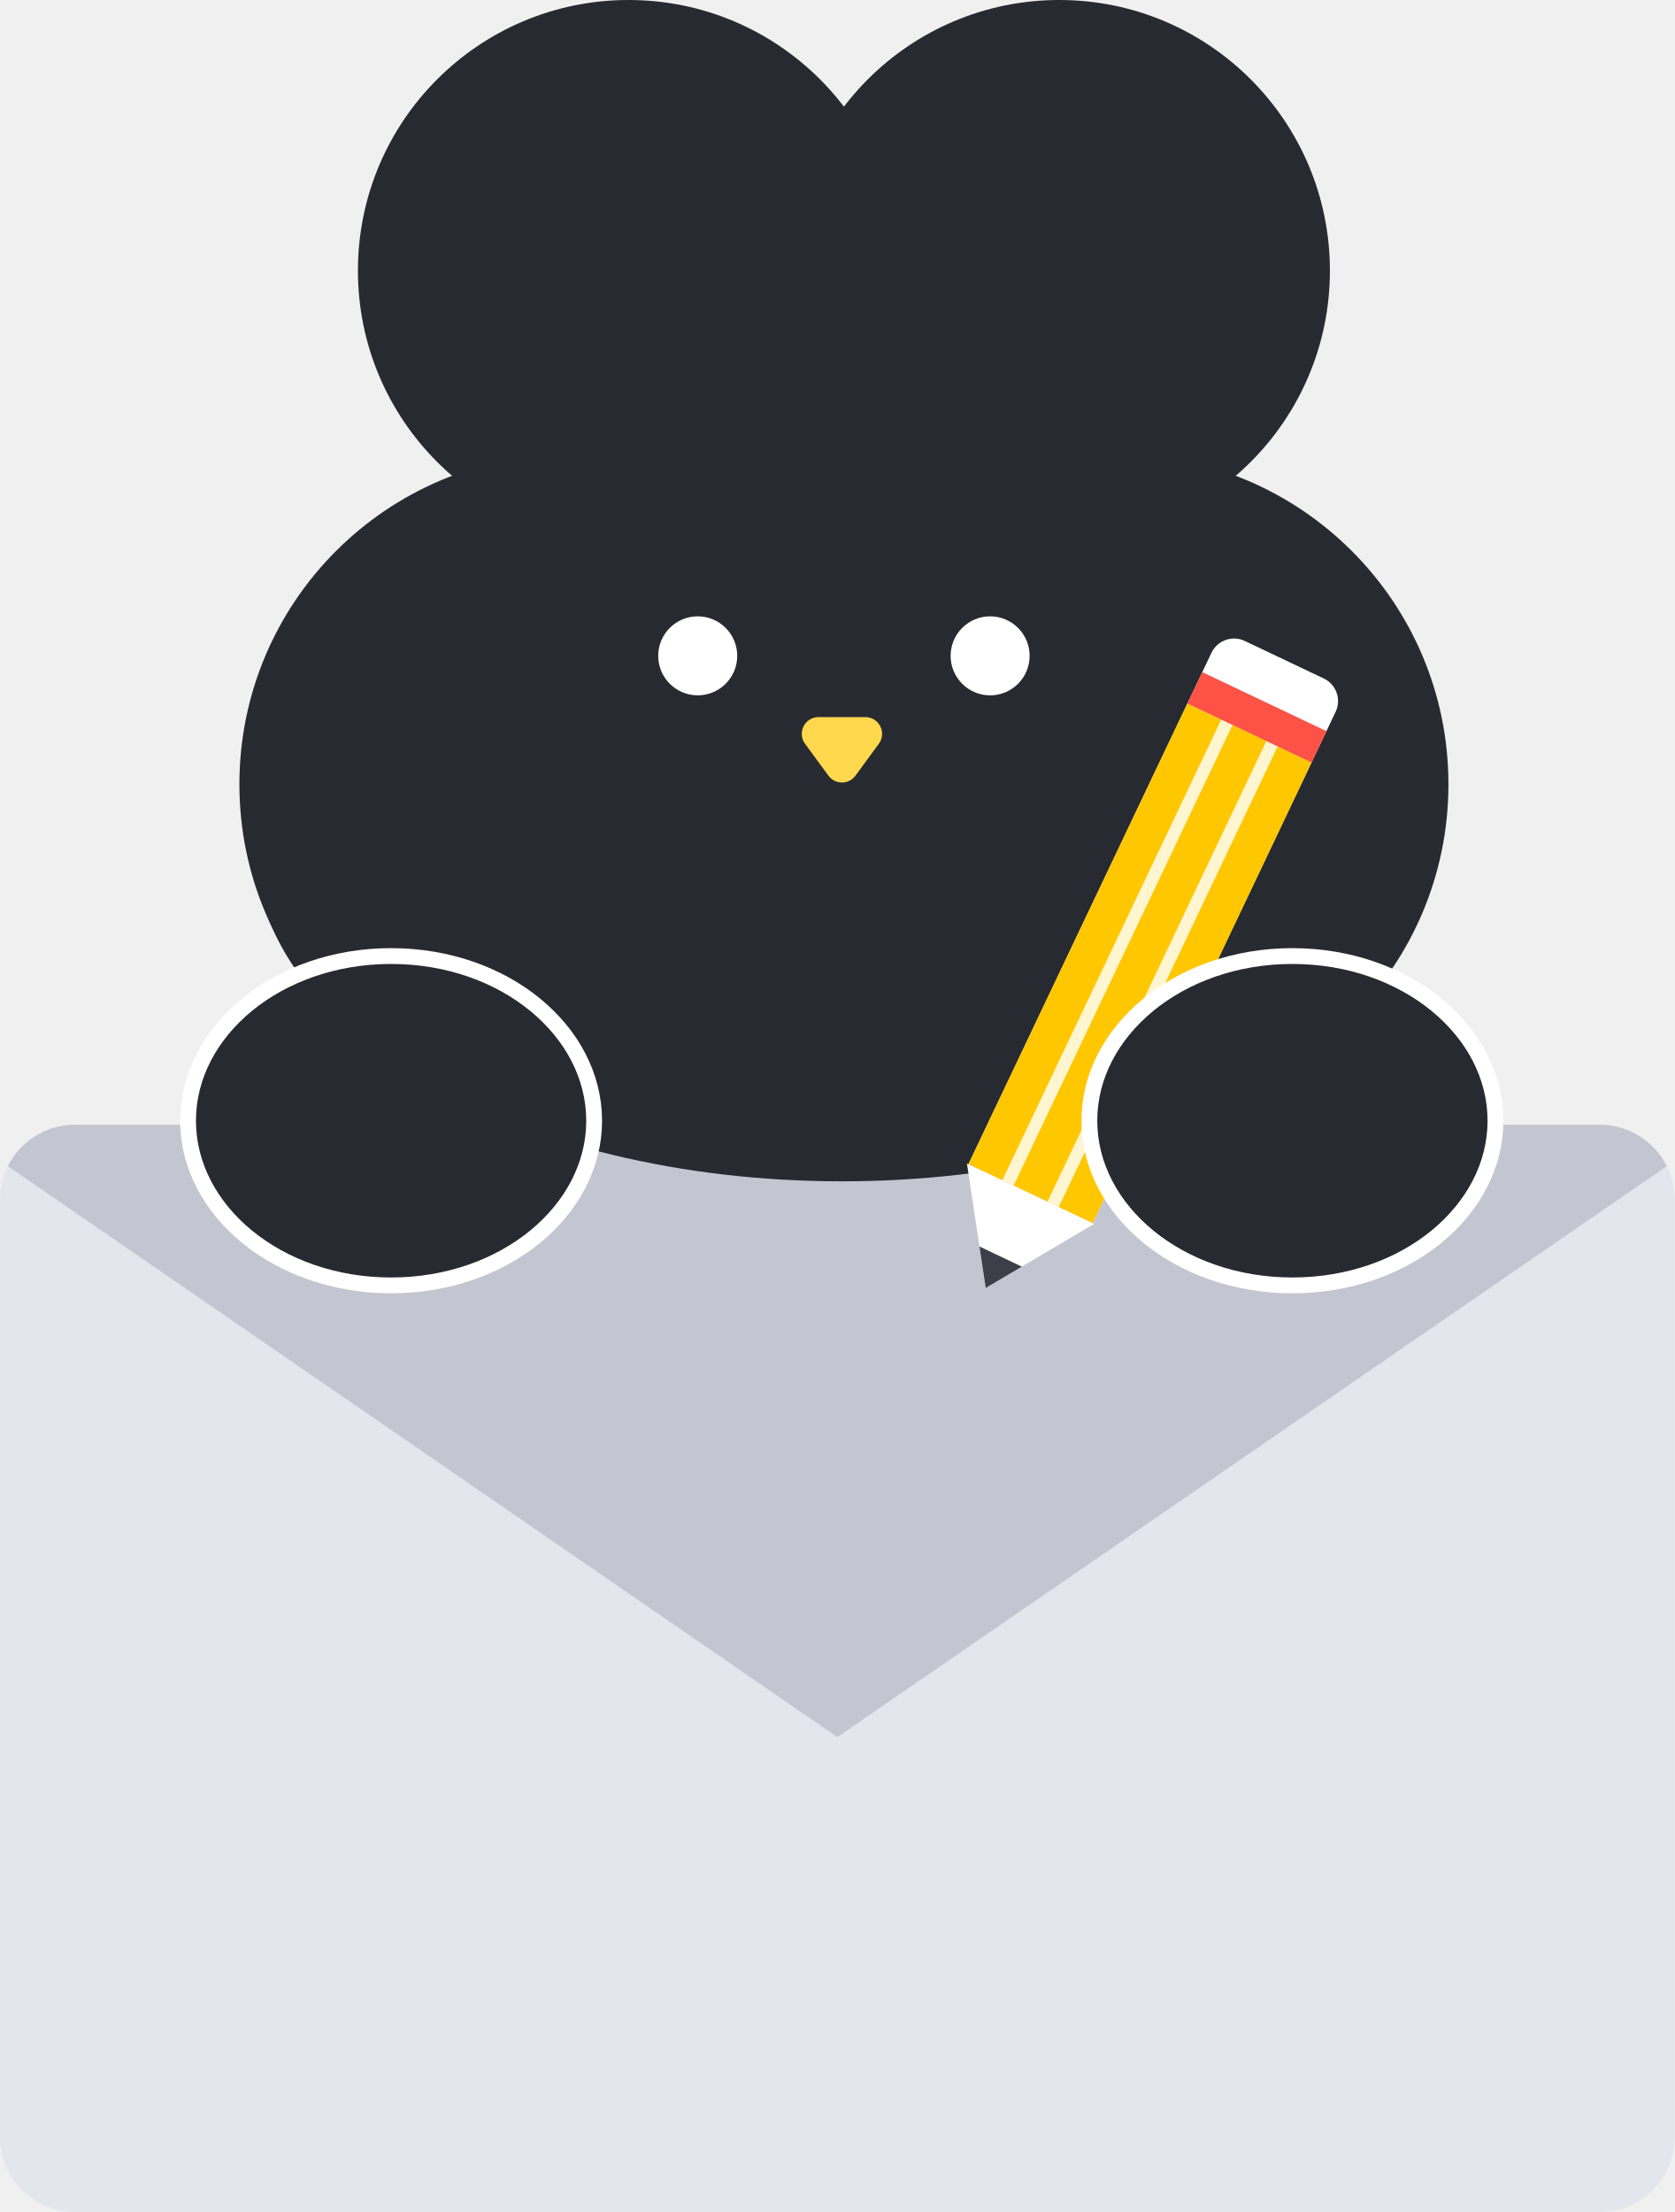
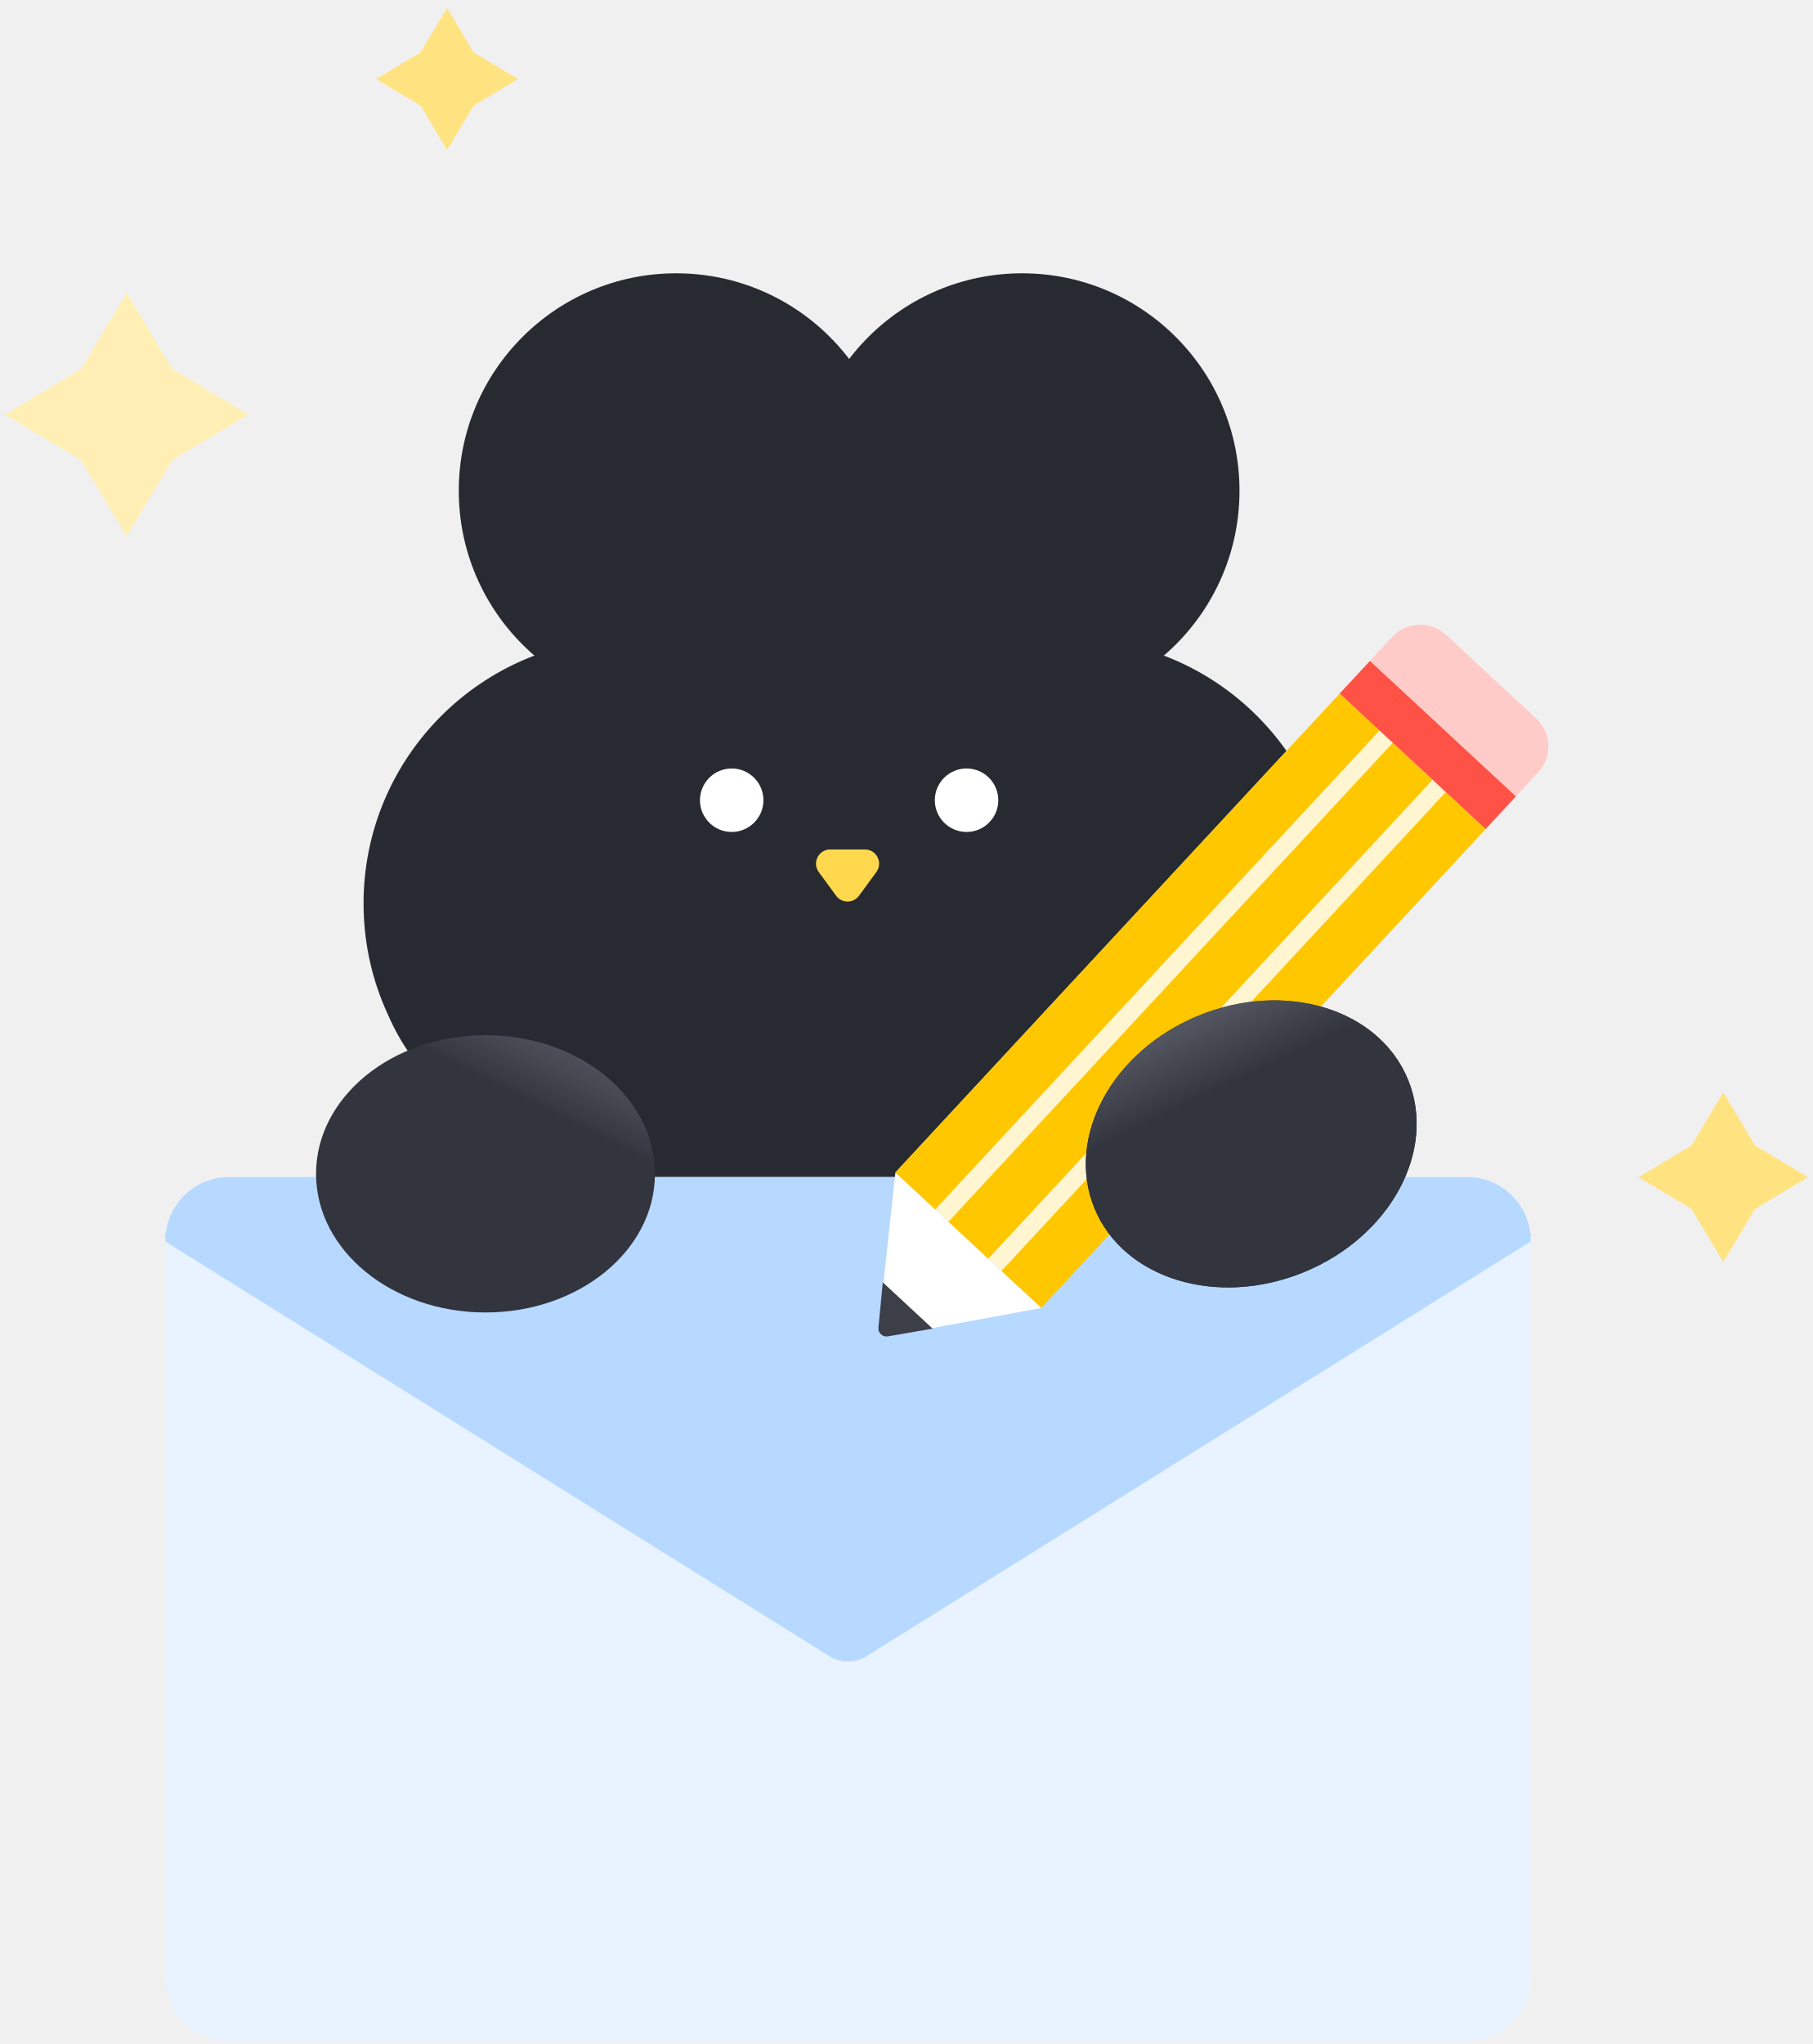
- <svg xmlns="http://www.w3.org/2000/svg" width="134" height="177" viewBox="0 0 134 177" fill="none">
-   <rect x="-0" y="90" width="134" height="87" rx="6" fill="#E3E6ED" />
-   <path fill-rule="evenodd" clip-rule="evenodd" d="M133.366 93.314C132.381 91.349 130.347 90 127.999 90H5.999C3.651 90 1.618 91.349 0.632 93.314L66.999 139L133.366 93.314Z" fill="#C3C6D0" />
-   <circle cx="50.296" cy="21.656" r="21.656" fill="#282A31" />
-   <circle cx="45.554" cy="62.755" r="26.398" fill="#282A31" />
-   <circle cx="84.756" cy="21.656" r="21.656" fill="#282A31" />
-   <circle cx="89.498" cy="62.755" r="26.398" fill="#282A31" />
-   <ellipse cx="67.368" cy="67.813" rx="46.948" ry="26.714" fill="#282A31" />
-   <path d="M68.45 62.067C67.914 62.799 66.821 62.799 66.285 62.067L64.415 59.515C63.765 58.629 64.398 57.38 65.498 57.38L69.238 57.38C70.337 57.38 70.97 58.629 70.32 59.515L68.45 62.067Z" fill="#FFD84D" />
-   <circle cx="79.224" cy="52.479" r="3.161" fill="white" />
-   <circle cx="55.828" cy="52.479" r="3.161" fill="white" />
-   <circle cx="67.526" cy="41.415" r="7.904" fill="#282A31" />
-   <rect x="96.201" y="53.78" width="11" height="43.6" transform="rotate(25.4182 96.2007 53.7803)" fill="#FFF5D0" />
-   <rect x="95.006" y="56.294" width="3" height="40.817" transform="rotate(25.4182 95.0063 56.2938)" fill="#FFC700" />
-   <rect x="98.619" y="58.011" width="3" height="40.817" transform="rotate(25.4182 98.6191 58.0106)" fill="#FFC700" />
-   <rect x="102.232" y="59.727" width="3" height="40.817" transform="rotate(25.4182 102.232 59.7274)" fill="#FFC700" />
-   <rect x="96.204" y="53.773" width="11" height="2.791" transform="rotate(25.4182 96.2041 53.7732)" fill="#FF5247" />
-   <path d="M96.935 52.236C97.409 51.238 98.602 50.814 99.6 51.288L105.922 54.292C106.92 54.766 107.344 55.959 106.87 56.957L106.136 58.502L96.201 53.781L96.935 52.236Z" fill="white" />
-   <path d="M78.871 103.061L87.539 97.936L77.37 93.104L78.871 103.061Z" fill="white" />
-   <path fill-rule="evenodd" clip-rule="evenodd" d="M81.76 101.353L78.871 103.061L78.371 99.742L81.76 101.353Z" fill="#3C3E48" />
-   <path d="M47.54 89.678C47.54 96.842 40.391 102.854 31.293 102.854C22.196 102.854 15.047 96.842 15.047 89.678C15.047 82.513 22.196 76.501 31.293 76.501C40.391 76.501 47.54 82.513 47.54 89.678Z" fill="#282A31" stroke="white" stroke-width="1.265" />
-   <path d="M119.659 89.678C119.659 96.842 112.509 102.854 103.412 102.854C94.315 102.854 87.165 96.842 87.165 89.678C87.165 82.513 94.315 76.501 103.412 76.501C112.509 76.501 119.659 82.513 119.659 89.678Z" fill="#282A31" stroke="white" stroke-width="1.265" />
+ <svg xmlns="http://www.w3.org/2000/svg" width="173" height="195" viewBox="0 0 173 195" fill="none">
+   <circle cx="64.524" cy="46.818" r="20.745" fill="#282A31" />
+   <ellipse cx="59.98" cy="86.188" rx="25.288" ry="25.288" fill="#282A31" />
+   <circle cx="97.533" cy="46.818" r="20.745" fill="#282A31" />
+   <ellipse cx="102.076" cy="86.188" rx="25.288" ry="25.288" fill="#282A31" />
+   <ellipse cx="80.876" cy="91.033" rx="44.973" ry="25.591" fill="#282A31" />
+   <path d="M81.971 85.453C81.429 86.192 80.326 86.192 79.784 85.453L78.131 83.197C77.474 82.302 78.114 81.04 79.224 81.04L82.531 81.04C83.641 81.04 84.281 82.302 83.624 83.197L81.971 85.453Z" fill="#FFD84D" />
+   <circle cx="92.233" cy="76.342" r="3.028" fill="white" />
+   <circle cx="69.822" cy="76.342" r="3.028" fill="white" />
+   <circle cx="81.024" cy="65.745" r="7.571" fill="#282A31" />
+   <rect x="15.782" y="112.292" width="130.28" height="82.383" rx="6.06" fill="#E8F3FF" />
+   <path fill-rule="evenodd" clip-rule="evenodd" d="M15.779 118.447V117.68H146.059V118.445L82.674 158.009C81.599 158.68 80.236 158.68 79.161 158.009L15.779 118.447Z" fill="#B7D9FF" />
+   <path fill-rule="evenodd" clip-rule="evenodd" d="M146.049 117.909H15.801C16.028 114.769 18.647 112.292 21.845 112.292H140.004C143.202 112.292 145.822 114.769 146.049 117.909Z" fill="#B7D9FF" />
+   <path d="M83.891 126.186C83.811 126.922 84.462 127.527 85.19 127.393L99.372 124.783L85.445 111.858L83.891 126.186Z" fill="white" />
+   <rect x="130.73" y="63.055" width="18.911" height="66.568" transform="rotate(42.8607 130.73 63.0554)" fill="#FFF5D0" />
+   <rect x="127.842" y="66.162" width="5.183" height="62.334" transform="rotate(42.8607 127.842 66.1624)" fill="#FFC700" />
+   <rect x="132.904" y="70.867" width="5.183" height="62.334" transform="rotate(42.8607 132.904 70.8665)" fill="#FFC700" />
+   <rect x="137.971" y="75.558" width="5.183" height="62.334" transform="rotate(42.8607 137.971 75.5585)" fill="#FFC700" />
+   <rect x="130.737" y="63.039" width="19.006" height="4.262" transform="rotate(42.8607 130.737 63.0389)" fill="#FF5247" />
+   <path d="M132.847 60.761C134.216 59.286 136.521 59.2 137.996 60.569L146.586 68.54C148.061 69.909 148.147 72.214 146.778 73.689L144.657 75.975L130.726 63.047L132.847 60.761Z" fill="#FFCBC8" />
+   <path fill-rule="evenodd" clip-rule="evenodd" d="M84.724 127.491C84.221 127.578 83.772 127.162 83.822 126.654L84.239 122.339L88.996 126.753L84.724 127.491Z" fill="#3C3E48" />
+   <ellipse cx="119.397" cy="109.13" rx="16.169" ry="13.228" transform="rotate(-22.2606 119.397 109.13)" fill="#282A31" />
+   <ellipse cx="46.328" cy="111.983" rx="16.169" ry="13.228" fill="url(#paint0_linear_2071_15936)" />
+   <ellipse cx="119.397" cy="109.13" rx="16.169" ry="13.228" transform="rotate(-22.26 119.397 109.13)" fill="url(#paint1_linear_2071_15936)" />
+   <path d="M164.442 104.218L167.472 109.274L172.528 112.304L167.472 115.335L164.442 120.391L161.411 115.335L156.355 112.304L161.411 109.274L164.442 104.218Z" fill="#FFE380" />
+   <path d="M42.665 0.778L45.199 5.006L49.427 7.54L45.199 10.074L42.665 14.302L40.131 10.074L35.903 7.54L40.131 5.006L42.665 0.778Z" fill="#FFE380" />
+   <path d="M12.087 27.934L16.44 35.197L23.703 39.55L16.44 43.903L12.087 51.166L7.734 43.903L0.471 39.55L7.734 35.197L12.087 27.934Z" fill="#FFEFB5" />
+   <defs>
+     <linearGradient id="paint0_linear_2071_15936" x1="49.669" y1="109.193" x2="59.066" y2="90.398" gradientUnits="userSpaceOnUse">
+       <stop offset="0.184" stop-color="#32343E" />
+       <stop offset="1" stop-color="#8A8D98" stop-opacity="0.7" />
+     </linearGradient>
+     <linearGradient id="paint1_linear_2071_15936" x1="120.74" y1="107.258" x2="119.248" y2="84.424" gradientUnits="userSpaceOnUse">
+       <stop offset="0.184" stop-color="#32343E" />
+       <stop offset="1" stop-color="#8A8D98" />
+     </linearGradient>
+   </defs>
</svg>
